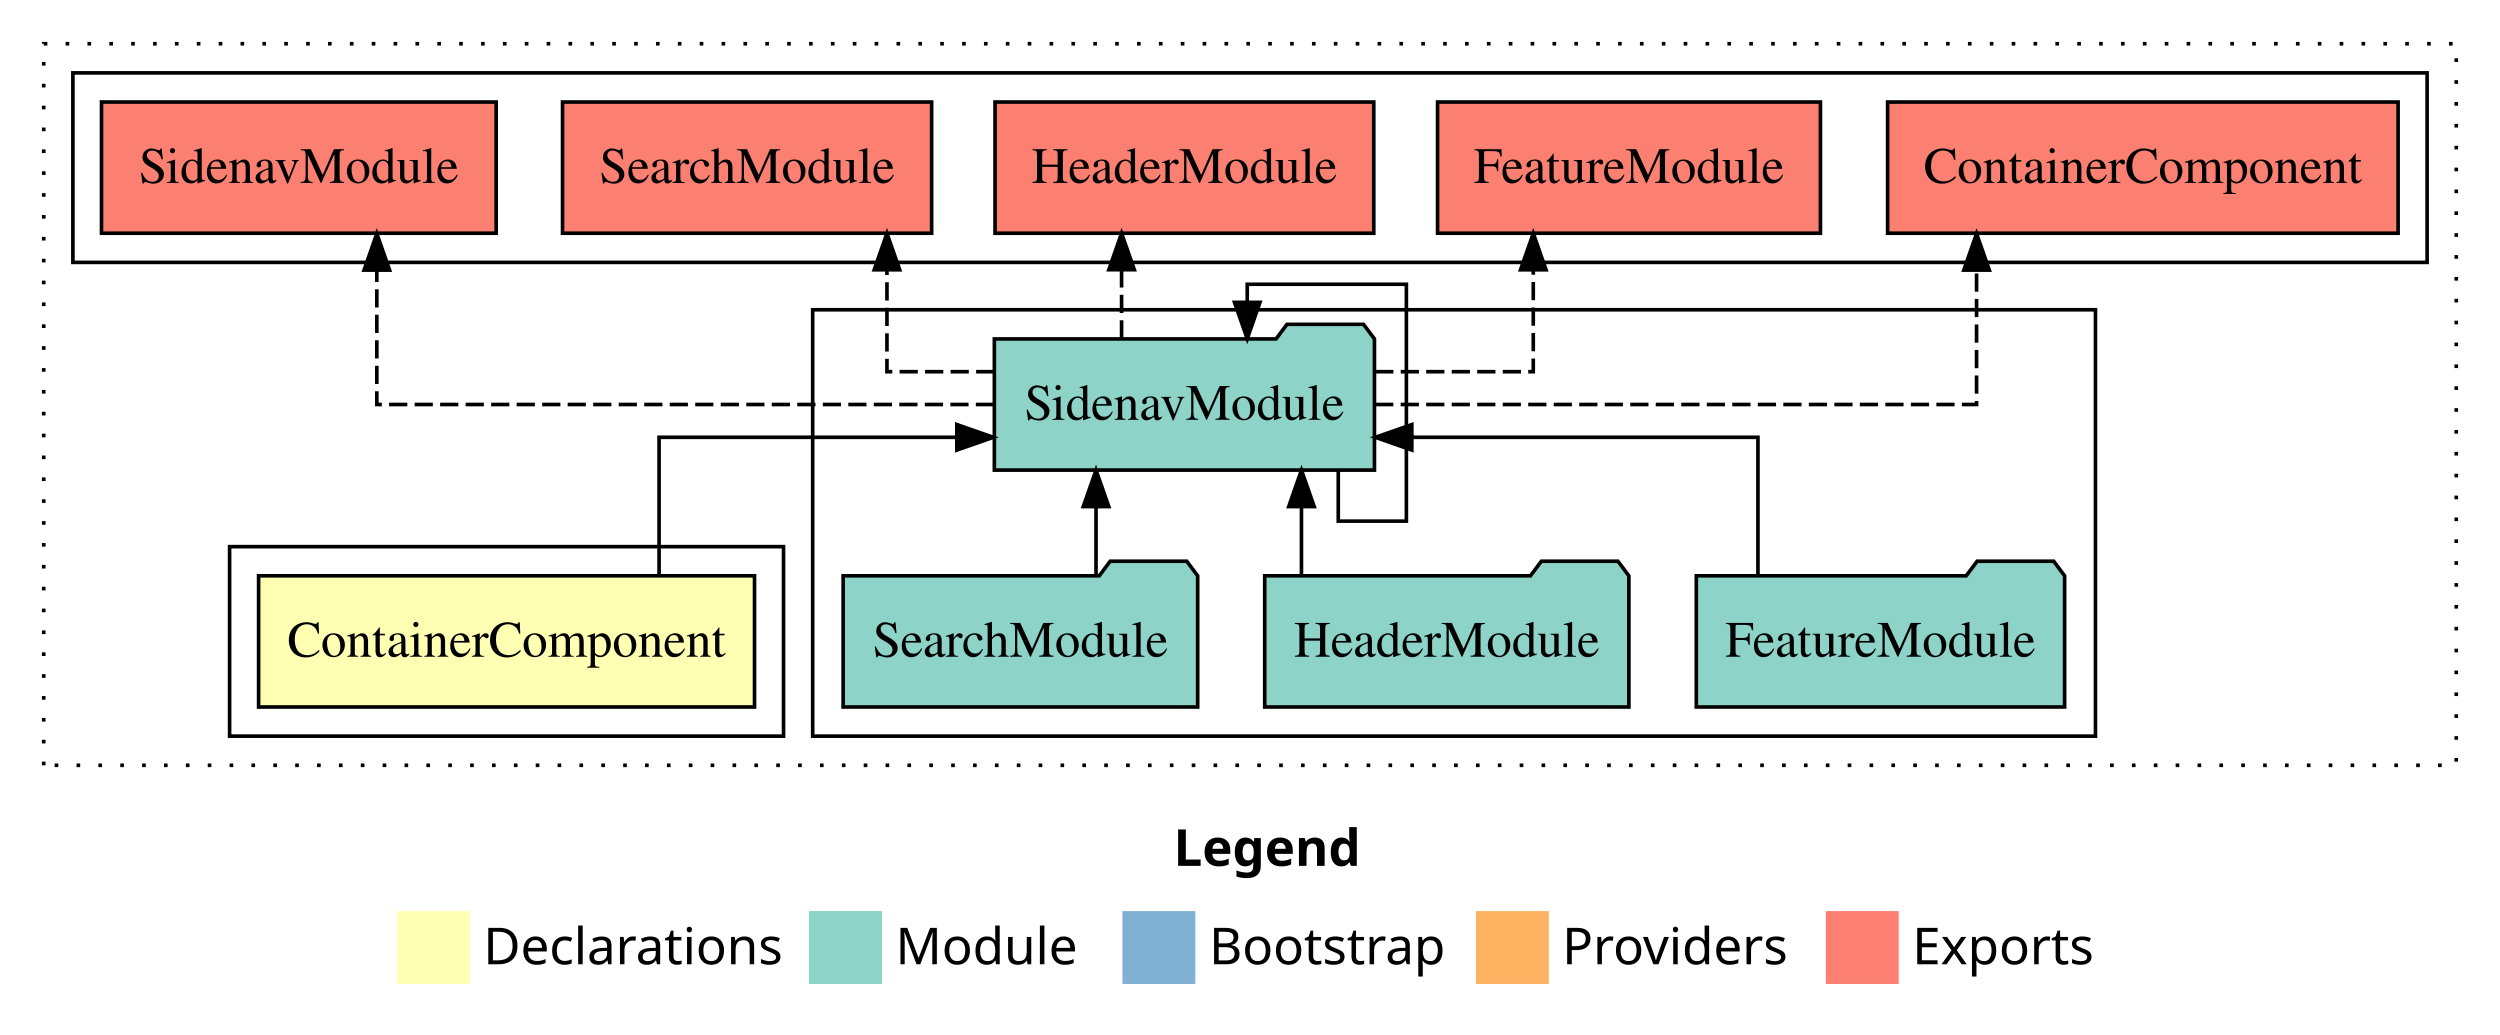
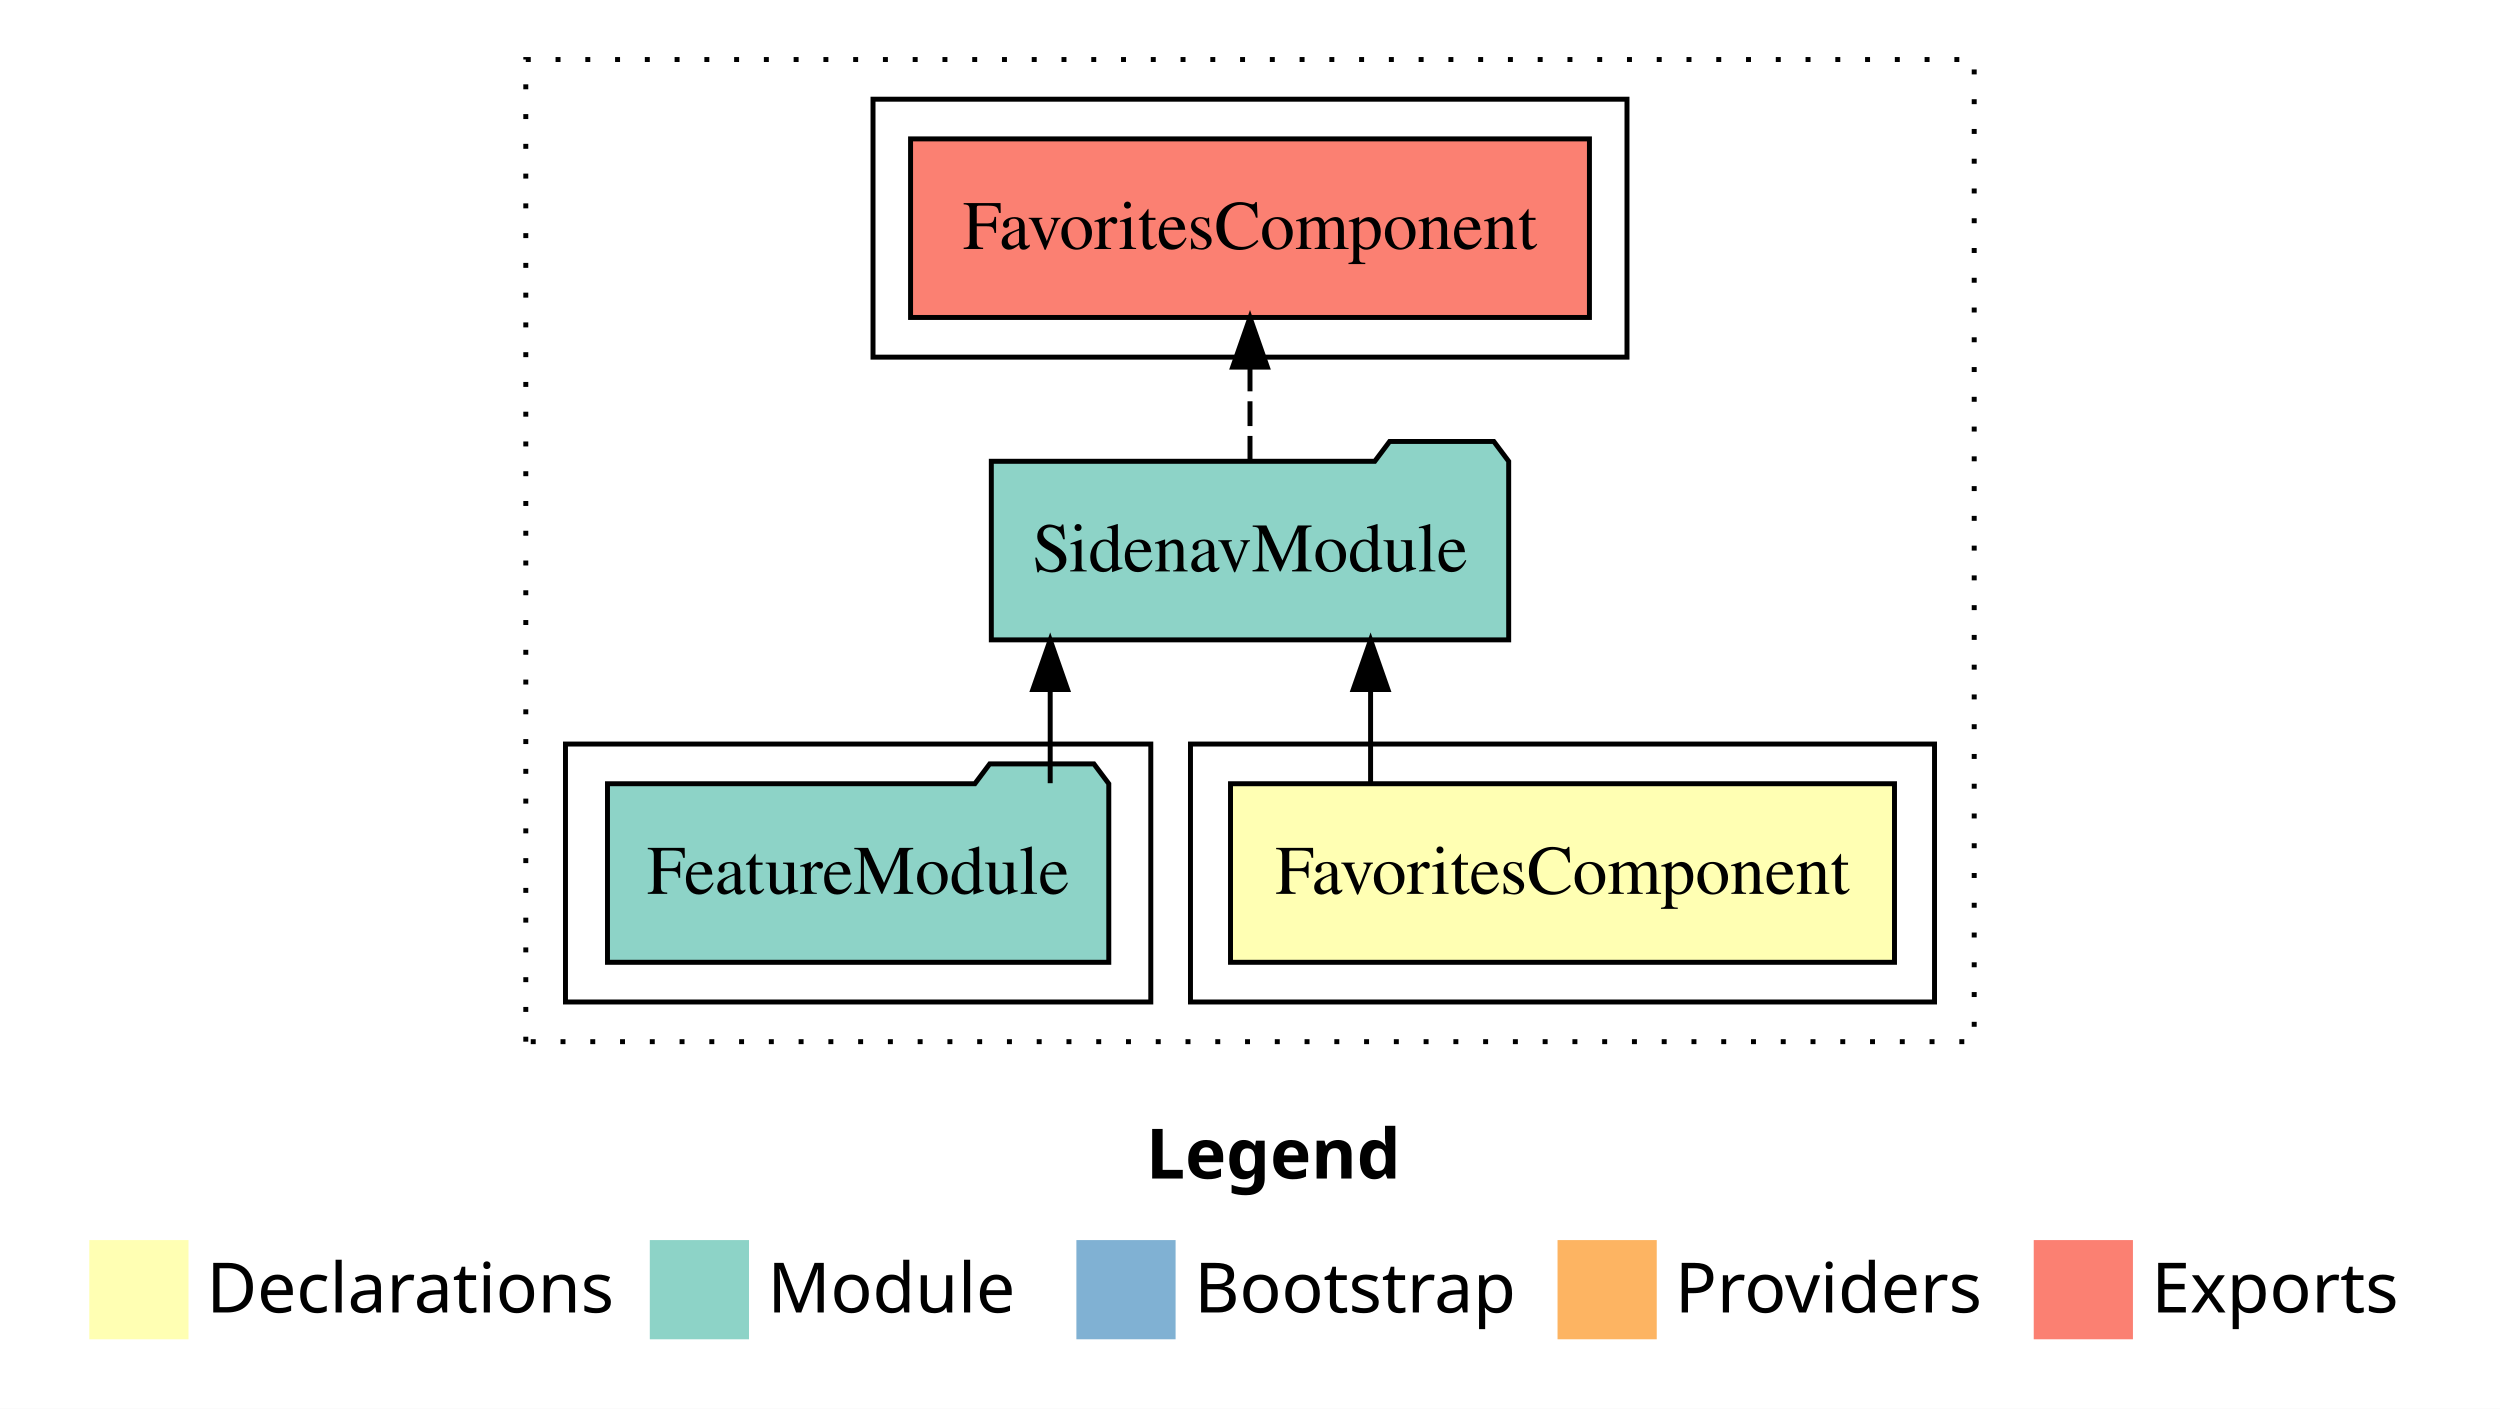
- <svg xmlns="http://www.w3.org/2000/svg" width="686pt" height="284pt" viewBox="0.00 0.00 686.00 284.00">
+ <svg xmlns="http://www.w3.org/2000/svg" width="504pt" height="284pt" viewBox="0.00 0.00 504.00 284.00">
  <g id="graph0" class="graph" transform="scale(1 1) rotate(0) translate(4 280)">
-     <polygon fill="white" stroke="transparent" points="-4,4 -4,-280 682,-280 682,4 -4,4" />
-     <text text-anchor="start" x="318.01" y="-42.4" font-family="sans-serif" font-weight="bold" font-size="14.00">Legend</text>
-     <polygon fill="#ffffb3" stroke="transparent" points="105,-10 105,-30 125,-30 125,-10 105,-10" />
-     <text text-anchor="start" x="128.63" y="-15.4" font-family="sans-serif" font-size="14.00">  Declarations</text>
-     <polygon fill="#8dd3c7" stroke="transparent" points="218,-10 218,-30 238,-30 238,-10 218,-10" />
-     <text text-anchor="start" x="241.73" y="-15.4" font-family="sans-serif" font-size="14.00">  Module</text>
-     <polygon fill="#80b1d3" stroke="transparent" points="304,-10 304,-30 324,-30 324,-10 304,-10" />
-     <text text-anchor="start" x="327.78" y="-15.4" font-family="sans-serif" font-size="14.00">  Bootstrap</text>
-     <polygon fill="#fdb462" stroke="transparent" points="401,-10 401,-30 421,-30 421,-10 401,-10" />
-     <text text-anchor="start" x="424.67" y="-15.4" font-family="sans-serif" font-size="14.00">  Providers</text>
-     <polygon fill="#fb8072" stroke="transparent" points="497,-10 497,-30 517,-30 517,-10 497,-10" />
-     <text text-anchor="start" x="520.73" y="-15.4" font-family="sans-serif" font-size="14.00">  Exports</text>
+     <polygon fill="white" stroke="transparent" points="-4,4 -4,-280 500,-280 500,4 -4,4" />
+     <text text-anchor="start" x="227.01" y="-42.4" font-family="sans-serif" font-weight="bold" font-size="14.00">Legend</text>
+     <polygon fill="#ffffb3" stroke="transparent" points="14,-10 14,-30 34,-30 34,-10 14,-10" />
+     <text text-anchor="start" x="37.63" y="-15.4" font-family="sans-serif" font-size="14.00">  Declarations</text>
+     <polygon fill="#8dd3c7" stroke="transparent" points="127,-10 127,-30 147,-30 147,-10 127,-10" />
+     <text text-anchor="start" x="150.73" y="-15.4" font-family="sans-serif" font-size="14.00">  Module</text>
+     <polygon fill="#80b1d3" stroke="transparent" points="213,-10 213,-30 233,-30 233,-10 213,-10" />
+     <text text-anchor="start" x="236.78" y="-15.4" font-family="sans-serif" font-size="14.00">  Bootstrap</text>
+     <polygon fill="#fdb462" stroke="transparent" points="310,-10 310,-30 330,-30 330,-10 310,-10" />
+     <text text-anchor="start" x="333.67" y="-15.4" font-family="sans-serif" font-size="14.00">  Providers</text>
+     <polygon fill="#fb8072" stroke="transparent" points="406,-10 406,-30 426,-30 426,-10 406,-10" />
+     <text text-anchor="start" x="429.73" y="-15.4" font-family="sans-serif" font-size="14.00">  Exports</text>
    <g id="clust1" class="cluster">
-       <polygon fill="none" stroke="black" stroke-dasharray="1,5" points="8,-70 8,-268 670,-268 670,-70 8,-70" />
+       <polygon fill="none" stroke="black" stroke-dasharray="1,5" points="102,-70 102,-268 394,-268 394,-70 102,-70" />
+     </g>
+     <g id="clust2" class="cluster">
+       <polygon fill="none" stroke="black" points="236,-78 236,-130 386,-130 386,-78 236,-78" />
+     </g>
+     <g id="clust5" class="cluster">
+       <polygon fill="none" stroke="black" points="172,-208 172,-260 324,-260 324,-208 172,-208" />
    </g>
    <g id="clust4" class="cluster">
-       <polygon fill="none" stroke="black" points="219,-78 219,-195 571,-195 571,-78 219,-78" />
-     </g>
-     <g id="clust2" class="cluster">
-       <polygon fill="none" stroke="black" points="59,-78 59,-130 211,-130 211,-78 59,-78" />
-     </g>
-     <g id="clust5" class="cluster">
-       <polygon fill="none" stroke="black" points="16,-208 16,-260 662,-260 662,-208 16,-208" />
+       <polygon fill="none" stroke="black" points="110,-78 110,-130 228,-130 228,-78 110,-78" />
    </g>
    <g id="node1" class="node">
-       <polygon fill="#ffffb3" stroke="black" points="203.04,-122 66.96,-122 66.96,-86 203.04,-86 203.04,-122" />
-       <text text-anchor="middle" x="135" y="-99.8" font-family="Times,serif" font-size="14.00">ContainerComponent</text>
+       <polygon fill="#ffffb3" stroke="black" points="377.93,-122 244.07,-122 244.07,-86 377.93,-86 377.93,-122" />
+       <text text-anchor="middle" x="311" y="-99.8" font-family="Times,serif" font-size="14.00">FavoritesComponent</text>
    </g>
    <g id="node2" class="node">
-       <polygon fill="#8dd3c7" stroke="black" points="373.15,-187 370.15,-191 349.15,-191 346.15,-187 268.85,-187 268.85,-151 373.15,-151 373.15,-187" />
-       <text text-anchor="middle" x="321" y="-164.8" font-family="Times,serif" font-size="14.00">SidenavModule</text>
+       <polygon fill="#8dd3c7" stroke="black" points="300.15,-187 297.15,-191 276.15,-191 273.15,-187 195.85,-187 195.85,-151 300.15,-151 300.15,-187" />
+       <text text-anchor="middle" x="248" y="-164.8" font-family="Times,serif" font-size="14.00">SidenavModule</text>
    </g>
    <g id="edge1" class="edge">
-       <path fill="none" stroke="black" d="M176.85,-122.03C176.85,-138.4 176.85,-160 176.85,-160 176.85,-160 258.55,-160 258.55,-160" />
-       <polygon fill="black" stroke="black" points="258.55,-163.5 268.55,-160 258.55,-156.5 258.55,-163.5" />
+       <path fill="none" stroke="black" d="M272.31,-122.11C272.31,-122.11 272.31,-140.99 272.31,-140.99" />
+       <polygon fill="black" stroke="black" points="268.81,-140.99 272.31,-150.99 275.81,-140.99 268.81,-140.99" />
    </g>
-     <g id="edge5" class="edge">
-       <path fill="none" stroke="black" d="M363.22,-150.76C363.22,-143.57 363.22,-137 363.22,-137 363.22,-137 381.91,-137 381.91,-137 381.91,-137 381.91,-202 381.91,-202 381.91,-202 338.24,-202 338.24,-202 338.24,-202 338.24,-197.04 338.24,-197.04" />
-       <polygon fill="black" stroke="black" points="341.74,-197.04 338.24,-187.04 334.74,-197.04 341.74,-197.04" />
+     <g id="node4" class="node">
+       <polygon fill="#fb8072" stroke="black" points="316.43,-252 179.57,-252 179.57,-216 316.43,-216 316.43,-252" />
+       <text text-anchor="middle" x="248" y="-229.8" font-family="Times,serif" font-size="14.00">FavoritesComponent </text>
    </g>
-     <g id="node6" class="node">
-       <polygon fill="#fb8072" stroke="black" points="654.04,-252 513.96,-252 513.96,-216 654.04,-216 654.04,-252" />
-       <text text-anchor="middle" x="584" y="-229.8" font-family="Times,serif" font-size="14.00">ContainerComponent </text>
-     </g>
-     <g id="edge6" class="edge">
-       <path fill="none" stroke="black" stroke-dasharray="5,2" d="M373.34,-169C437.66,-169 538.37,-169 538.37,-169 538.37,-169 538.37,-205.89 538.37,-205.89" />
-       <polygon fill="black" stroke="black" points="534.87,-205.89 538.37,-215.89 541.87,-205.89 534.87,-205.89" />
-     </g>
-     <g id="node7" class="node">
-       <polygon fill="#fb8072" stroke="black" points="495.53,-252 390.47,-252 390.47,-216 495.53,-216 495.53,-252" />
-       <text text-anchor="middle" x="443" y="-229.8" font-family="Times,serif" font-size="14.00">FeatureModule </text>
-     </g>
-     <g id="edge7" class="edge">
-       <path fill="none" stroke="black" stroke-dasharray="5,2" d="M373.35,-178C395.7,-178 416.73,-178 416.73,-178 416.73,-178 416.73,-205.97 416.73,-205.97" />
-       <polygon fill="black" stroke="black" points="413.23,-205.97 416.73,-215.97 420.23,-205.97 413.23,-205.97" />
-     </g>
-     <g id="node8" class="node">
-       <polygon fill="#fb8072" stroke="black" points="372.96,-252 269.04,-252 269.04,-216 372.96,-216 372.96,-252" />
-       <text text-anchor="middle" x="321" y="-229.8" font-family="Times,serif" font-size="14.00">HeaderModule </text>
-     </g>
-     <g id="edge8" class="edge">
-       <path fill="none" stroke="black" stroke-dasharray="5,2" d="M303.76,-187.11C303.76,-187.11 303.76,-205.99 303.76,-205.99" />
-       <polygon fill="black" stroke="black" points="300.26,-205.99 303.76,-215.99 307.26,-205.99 300.26,-205.99" />
-     </g>
-     <g id="node9" class="node">
-       <polygon fill="#fb8072" stroke="black" points="251.64,-252 150.36,-252 150.36,-216 251.64,-216 251.64,-252" />
-       <text text-anchor="middle" x="201" y="-229.8" font-family="Times,serif" font-size="14.00">SearchModule </text>
-     </g>
-     <g id="edge9" class="edge">
-       <path fill="none" stroke="black" stroke-dasharray="5,2" d="M268.84,-178C252.85,-178 239.38,-178 239.38,-178 239.38,-178 239.38,-205.97 239.38,-205.97" />
-       <polygon fill="black" stroke="black" points="235.88,-205.97 239.38,-215.97 242.88,-205.97 235.88,-205.97" />
-     </g>
-     <g id="node10" class="node">
-       <polygon fill="#fb8072" stroke="black" points="132.15,-252 23.85,-252 23.85,-216 132.15,-216 132.15,-252" />
-       <text text-anchor="middle" x="78" y="-229.8" font-family="Times,serif" font-size="14.00">SidenavModule </text>
-     </g>
-     <g id="edge10" class="edge">
-       <path fill="none" stroke="black" stroke-dasharray="5,2" d="M268.77,-169C203.25,-169 99.4,-169 99.4,-169 99.4,-169 99.4,-205.89 99.4,-205.89" />
-       <polygon fill="black" stroke="black" points="95.9,-205.89 99.4,-215.89 102.9,-205.89 95.9,-205.89" />
+     <g id="edge3" class="edge">
+       <path fill="none" stroke="black" stroke-dasharray="5,2" d="M248,-187.11C248,-187.11 248,-205.99 248,-205.99" />
+       <polygon fill="black" stroke="black" points="244.5,-205.99 248,-215.99 251.5,-205.99 244.5,-205.99" />
    </g>
    <g id="node3" class="node">
-       <polygon fill="#8dd3c7" stroke="black" points="562.53,-122 559.53,-126 538.53,-126 535.53,-122 461.47,-122 461.47,-86 562.53,-86 562.53,-122" />
-       <text text-anchor="middle" x="512" y="-99.8" font-family="Times,serif" font-size="14.00">FeatureModule</text>
+       <polygon fill="#8dd3c7" stroke="black" points="219.53,-122 216.53,-126 195.53,-126 192.53,-122 118.47,-122 118.47,-86 219.53,-86 219.53,-122" />
+       <text text-anchor="middle" x="169" y="-99.8" font-family="Times,serif" font-size="14.00">FeatureModule</text>
    </g>
    <g id="edge2" class="edge">
-       <path fill="none" stroke="black" d="M478.38,-122.03C478.38,-138.4 478.38,-160 478.38,-160 478.38,-160 383.4,-160 383.4,-160" />
-       <polygon fill="black" stroke="black" points="383.4,-156.5 373.4,-160 383.4,-163.5 383.4,-156.5" />
-     </g>
-     <g id="node4" class="node">
-       <polygon fill="#8dd3c7" stroke="black" points="442.96,-122 439.96,-126 418.96,-126 415.96,-122 343.04,-122 343.04,-86 442.96,-86 442.96,-122" />
-       <text text-anchor="middle" x="393" y="-99.8" font-family="Times,serif" font-size="14.00">HeaderModule</text>
-     </g>
-     <g id="edge3" class="edge">
-       <path fill="none" stroke="black" d="M353.12,-122.11C353.12,-122.11 353.12,-140.99 353.12,-140.99" />
-       <polygon fill="black" stroke="black" points="349.62,-140.99 353.12,-150.99 356.62,-140.99 349.62,-140.99" />
-     </g>
-     <g id="node5" class="node">
-       <polygon fill="#8dd3c7" stroke="black" points="324.64,-122 321.64,-126 300.64,-126 297.64,-122 227.36,-122 227.36,-86 324.64,-86 324.64,-122" />
-       <text text-anchor="middle" x="276" y="-99.8" font-family="Times,serif" font-size="14.00">SearchModule</text>
-     </g>
-     <g id="edge4" class="edge">
-       <path fill="none" stroke="black" d="M296.75,-122.11C296.75,-122.11 296.75,-140.99 296.75,-140.99" />
-       <polygon fill="black" stroke="black" points="293.25,-140.99 296.75,-150.99 300.25,-140.99 293.25,-140.99" />
+       <path fill="none" stroke="black" d="M207.72,-122.11C207.72,-122.11 207.72,-140.99 207.72,-140.99" />
+       <polygon fill="black" stroke="black" points="204.22,-140.99 207.72,-150.99 211.22,-140.99 204.22,-140.99" />
    </g>
  </g>
</svg>
